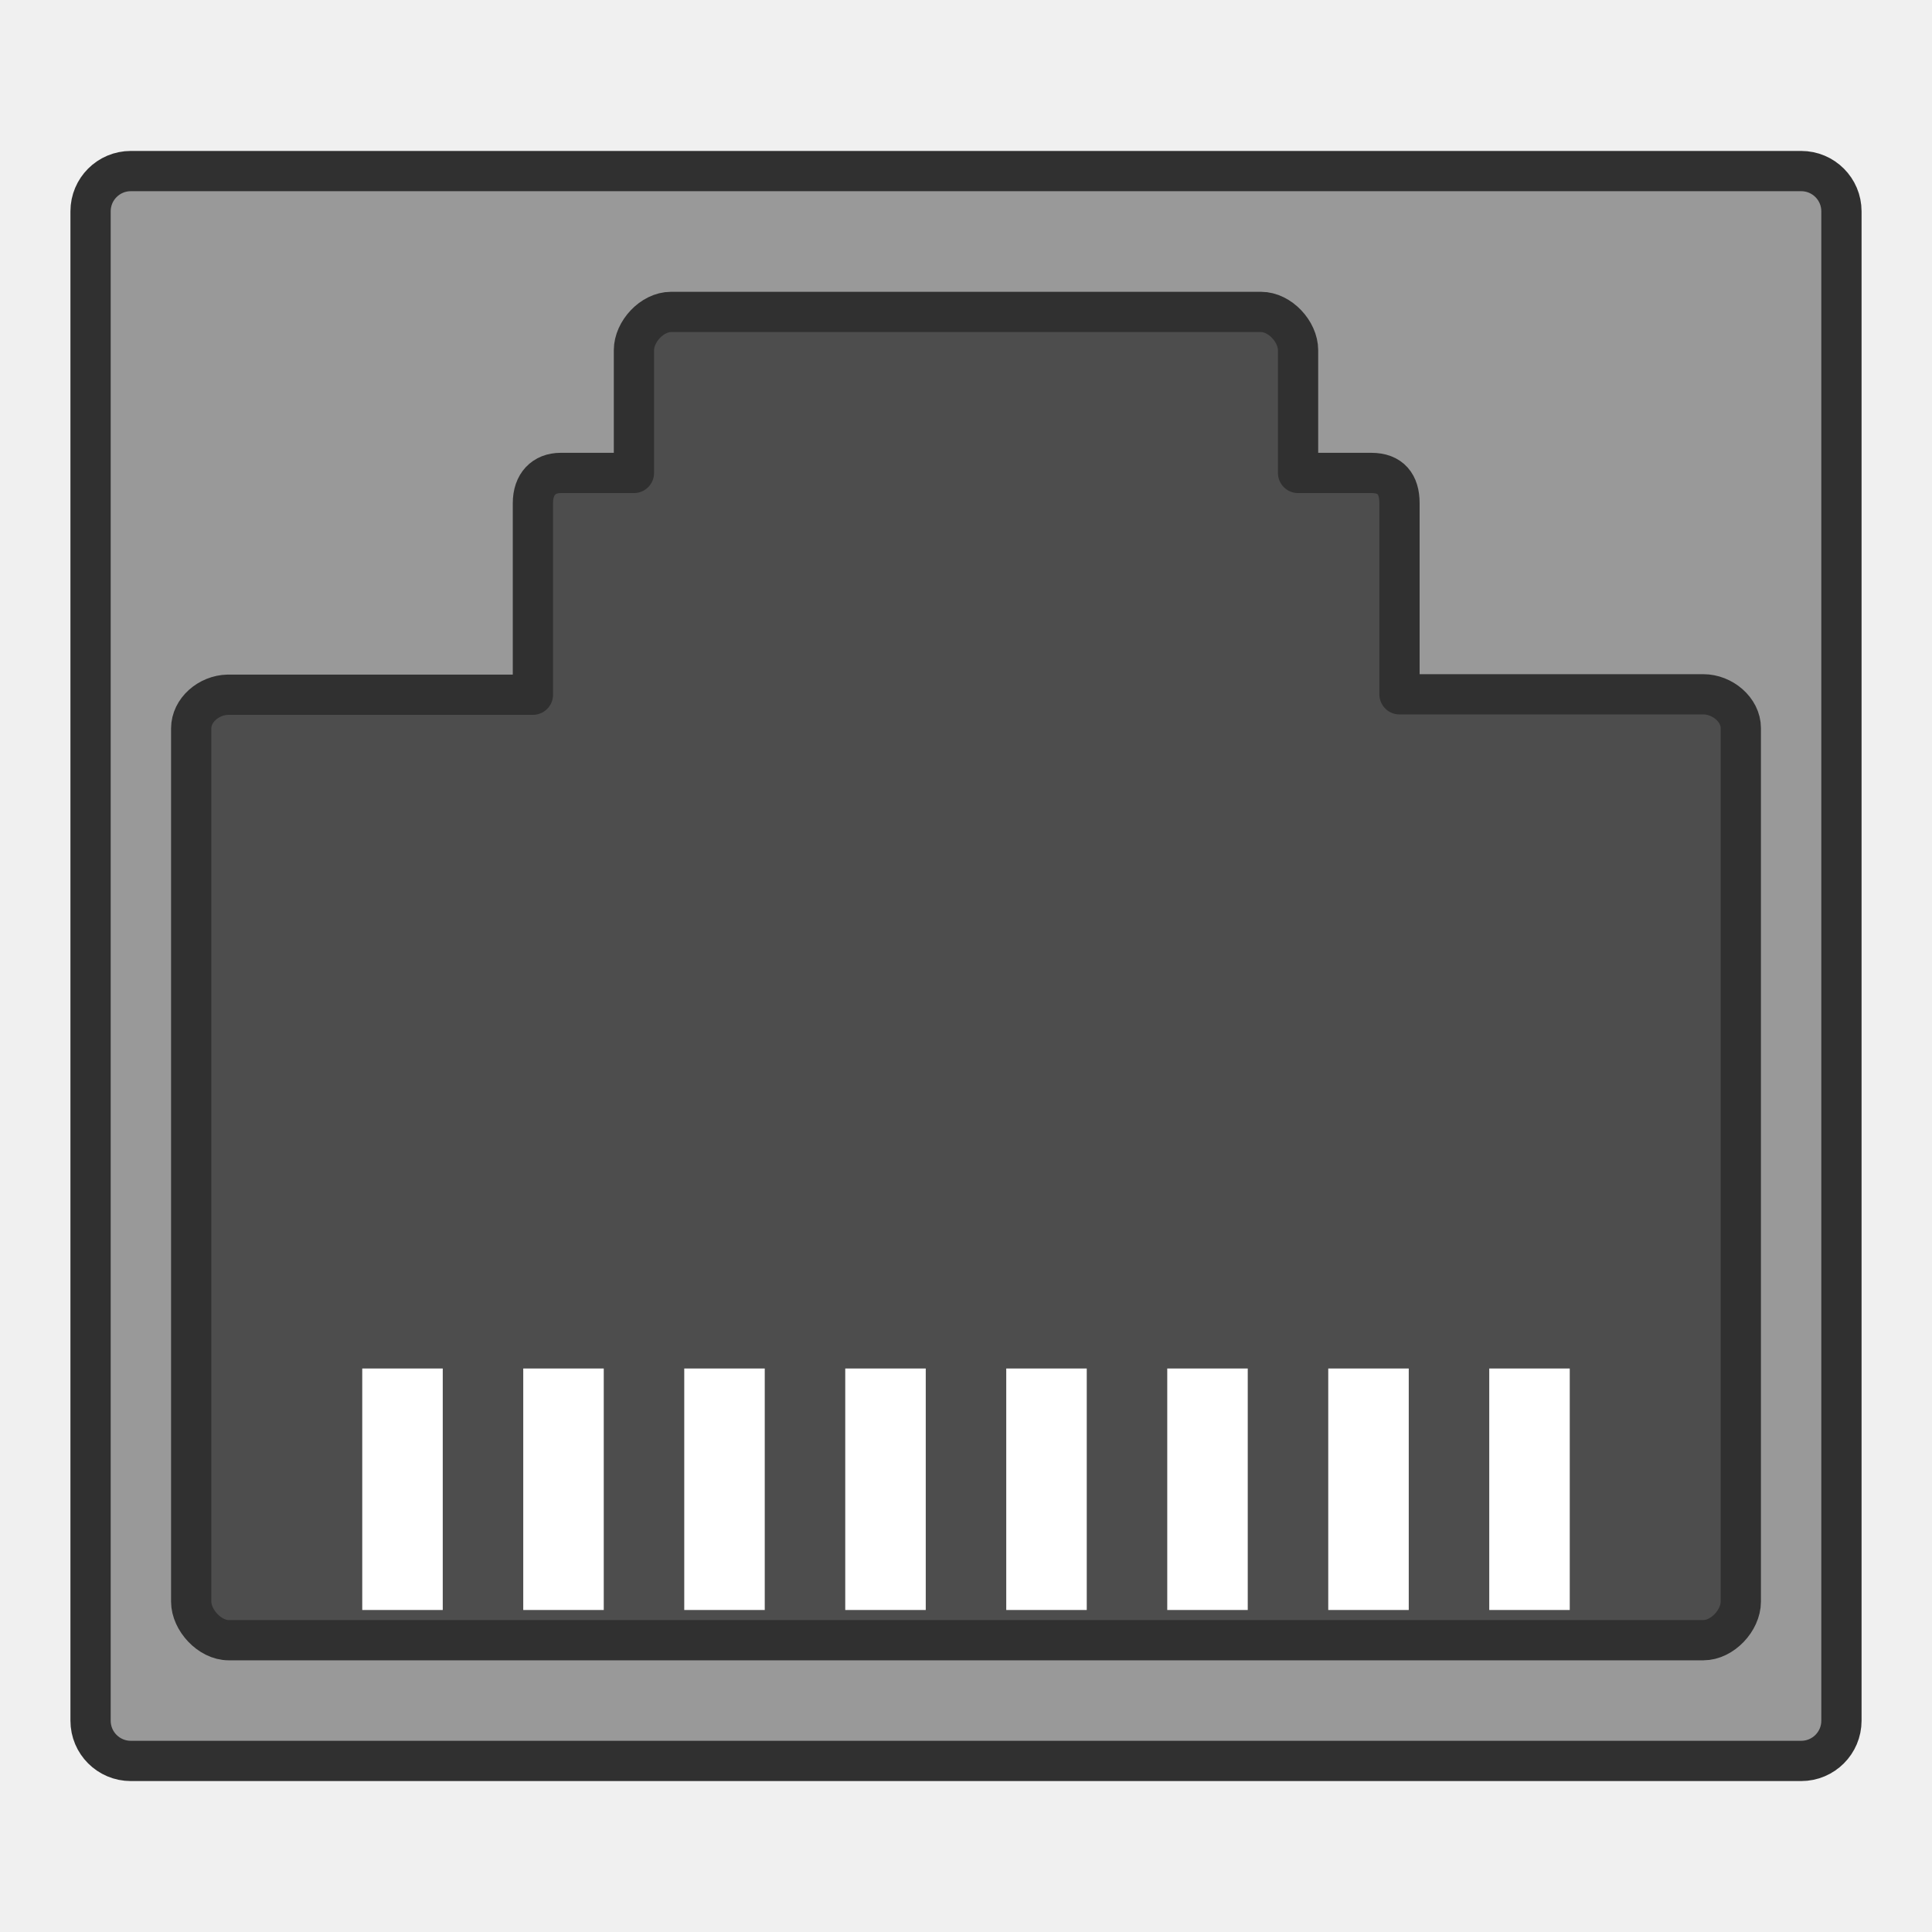
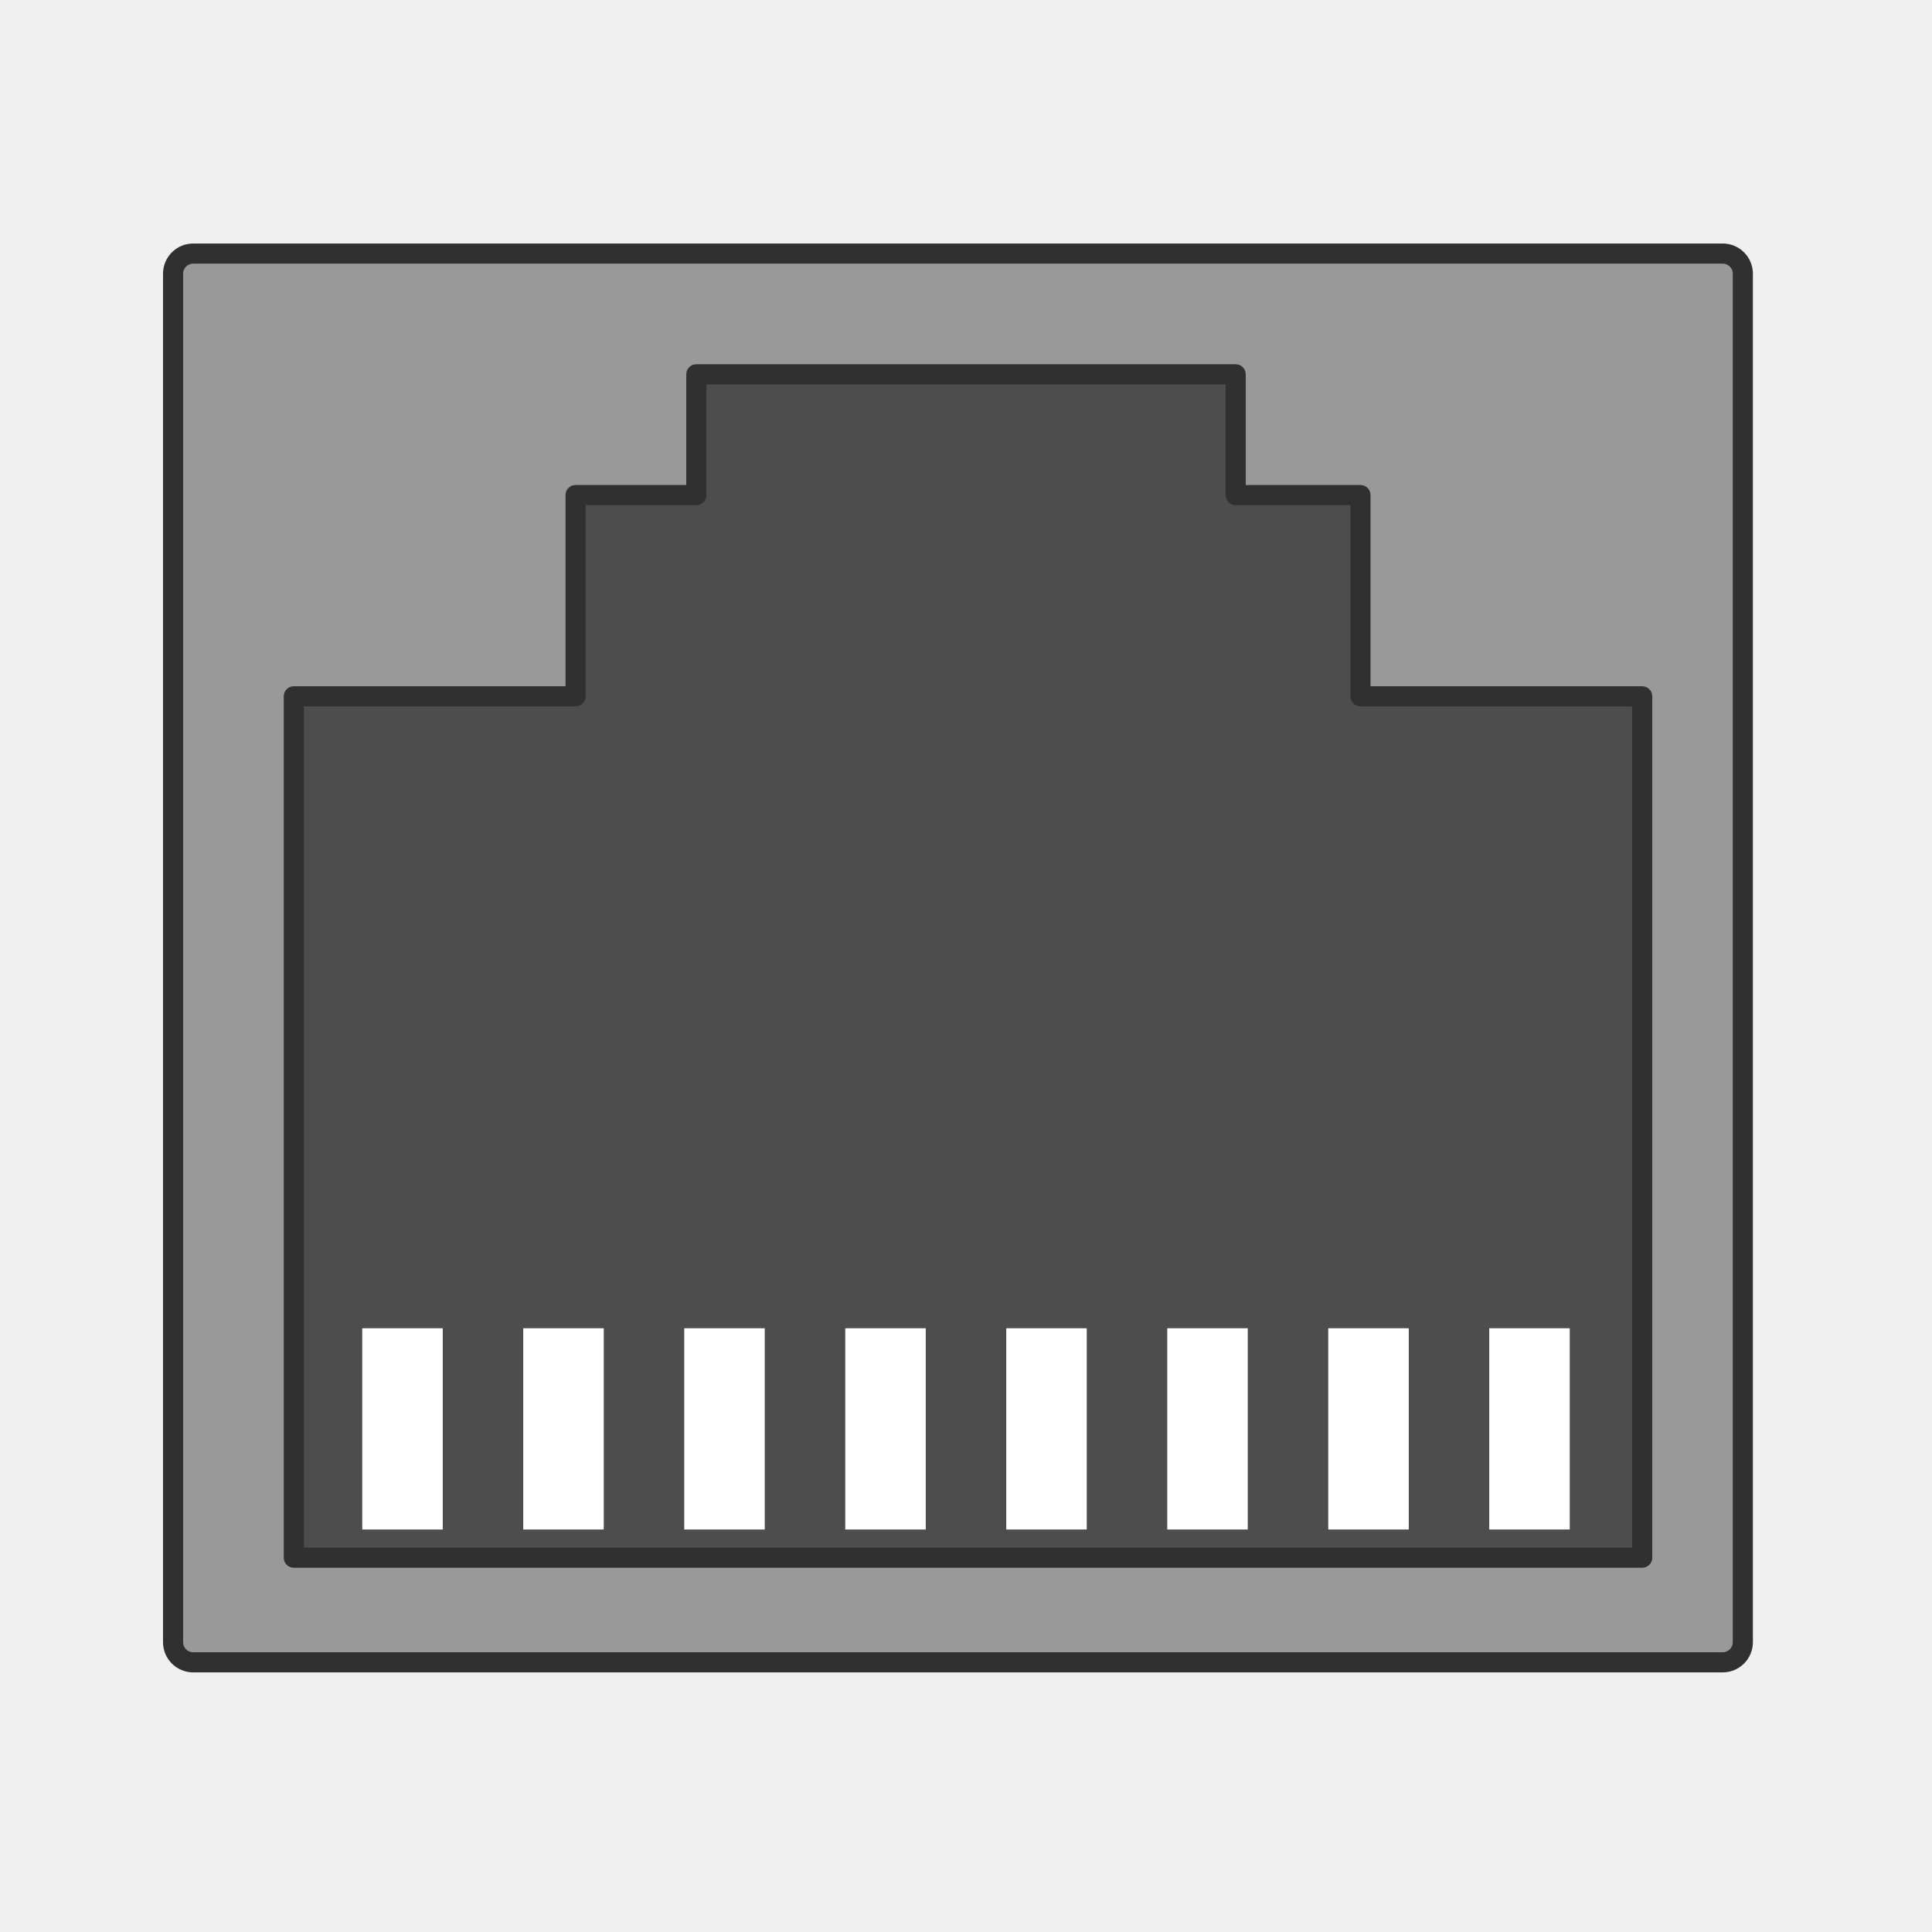
<svg xmlns="http://www.w3.org/2000/svg" width="96" height="96" viewBox="0 0 48 48">
-   <g stroke="#303030" stroke-linejoin="round" stroke-width="1">
-     <rect id="surround" fill="#999" width="43.5" height="39.5" x="2.25" y="4.25" ry="1" />
-     <path fill="#4d4d4d" d="M34.07 11.75c.48 0 .7.28.7.75v4.75h7.55c.47 0 .93.38.93.84v21.7c0 .47-.46.96-.93.96H5.68c-.47 0-.93-.5-.93-.96V18.1c0-.46.44-.83.91-.84h7.58V12.5c0-.47.27-.75.69-.75h1.82V8.7c0-.46.45-.95.92-.95h14.66c.47 0 .92.49.92.95v3.05z" />
+   <g stroke="#303030" stroke-linejoin="round" stroke-width=".5">
+     <rect id="surround" fill="#999" width="39" height="35" x="4.3" y="6.3" rx=".5" ry=".5" />
+     <path id="port" fill="#4d4d4d" d="M33.8 12.3v5h7v21.4H7.3V17.3h7v-5h3v-3h13.4v3z" />
  </g>
-   <g id="pins" fill="#fff">
-     <rect width="2" height="6" x="9" y="34" />
-     <rect width="2" height="6" x="13" y="34" />
-     <rect width="2" height="6" x="17" y="34" />
-     <rect width="2" height="6" x="21" y="34" />
-     <rect width="2" height="6" x="25" y="34" />
-     <rect width="2" height="6" x="29" y="34" />
-     <rect width="2" height="6" x="33" y="34" />
-     <rect width="2" height="6" x="37" y="34" />
-   </g>
+   <path id="pins" fill="#fff" d="M9 33h2v5H9zm4 0h2v5h-2zm4 0h2v5h-2zm4 0h2v5h-2zm4 0h2v5h-2zm4 0h2v5h-2zm4 0h2v5h-2zm4 0h2v5h-2z" />
</svg>
